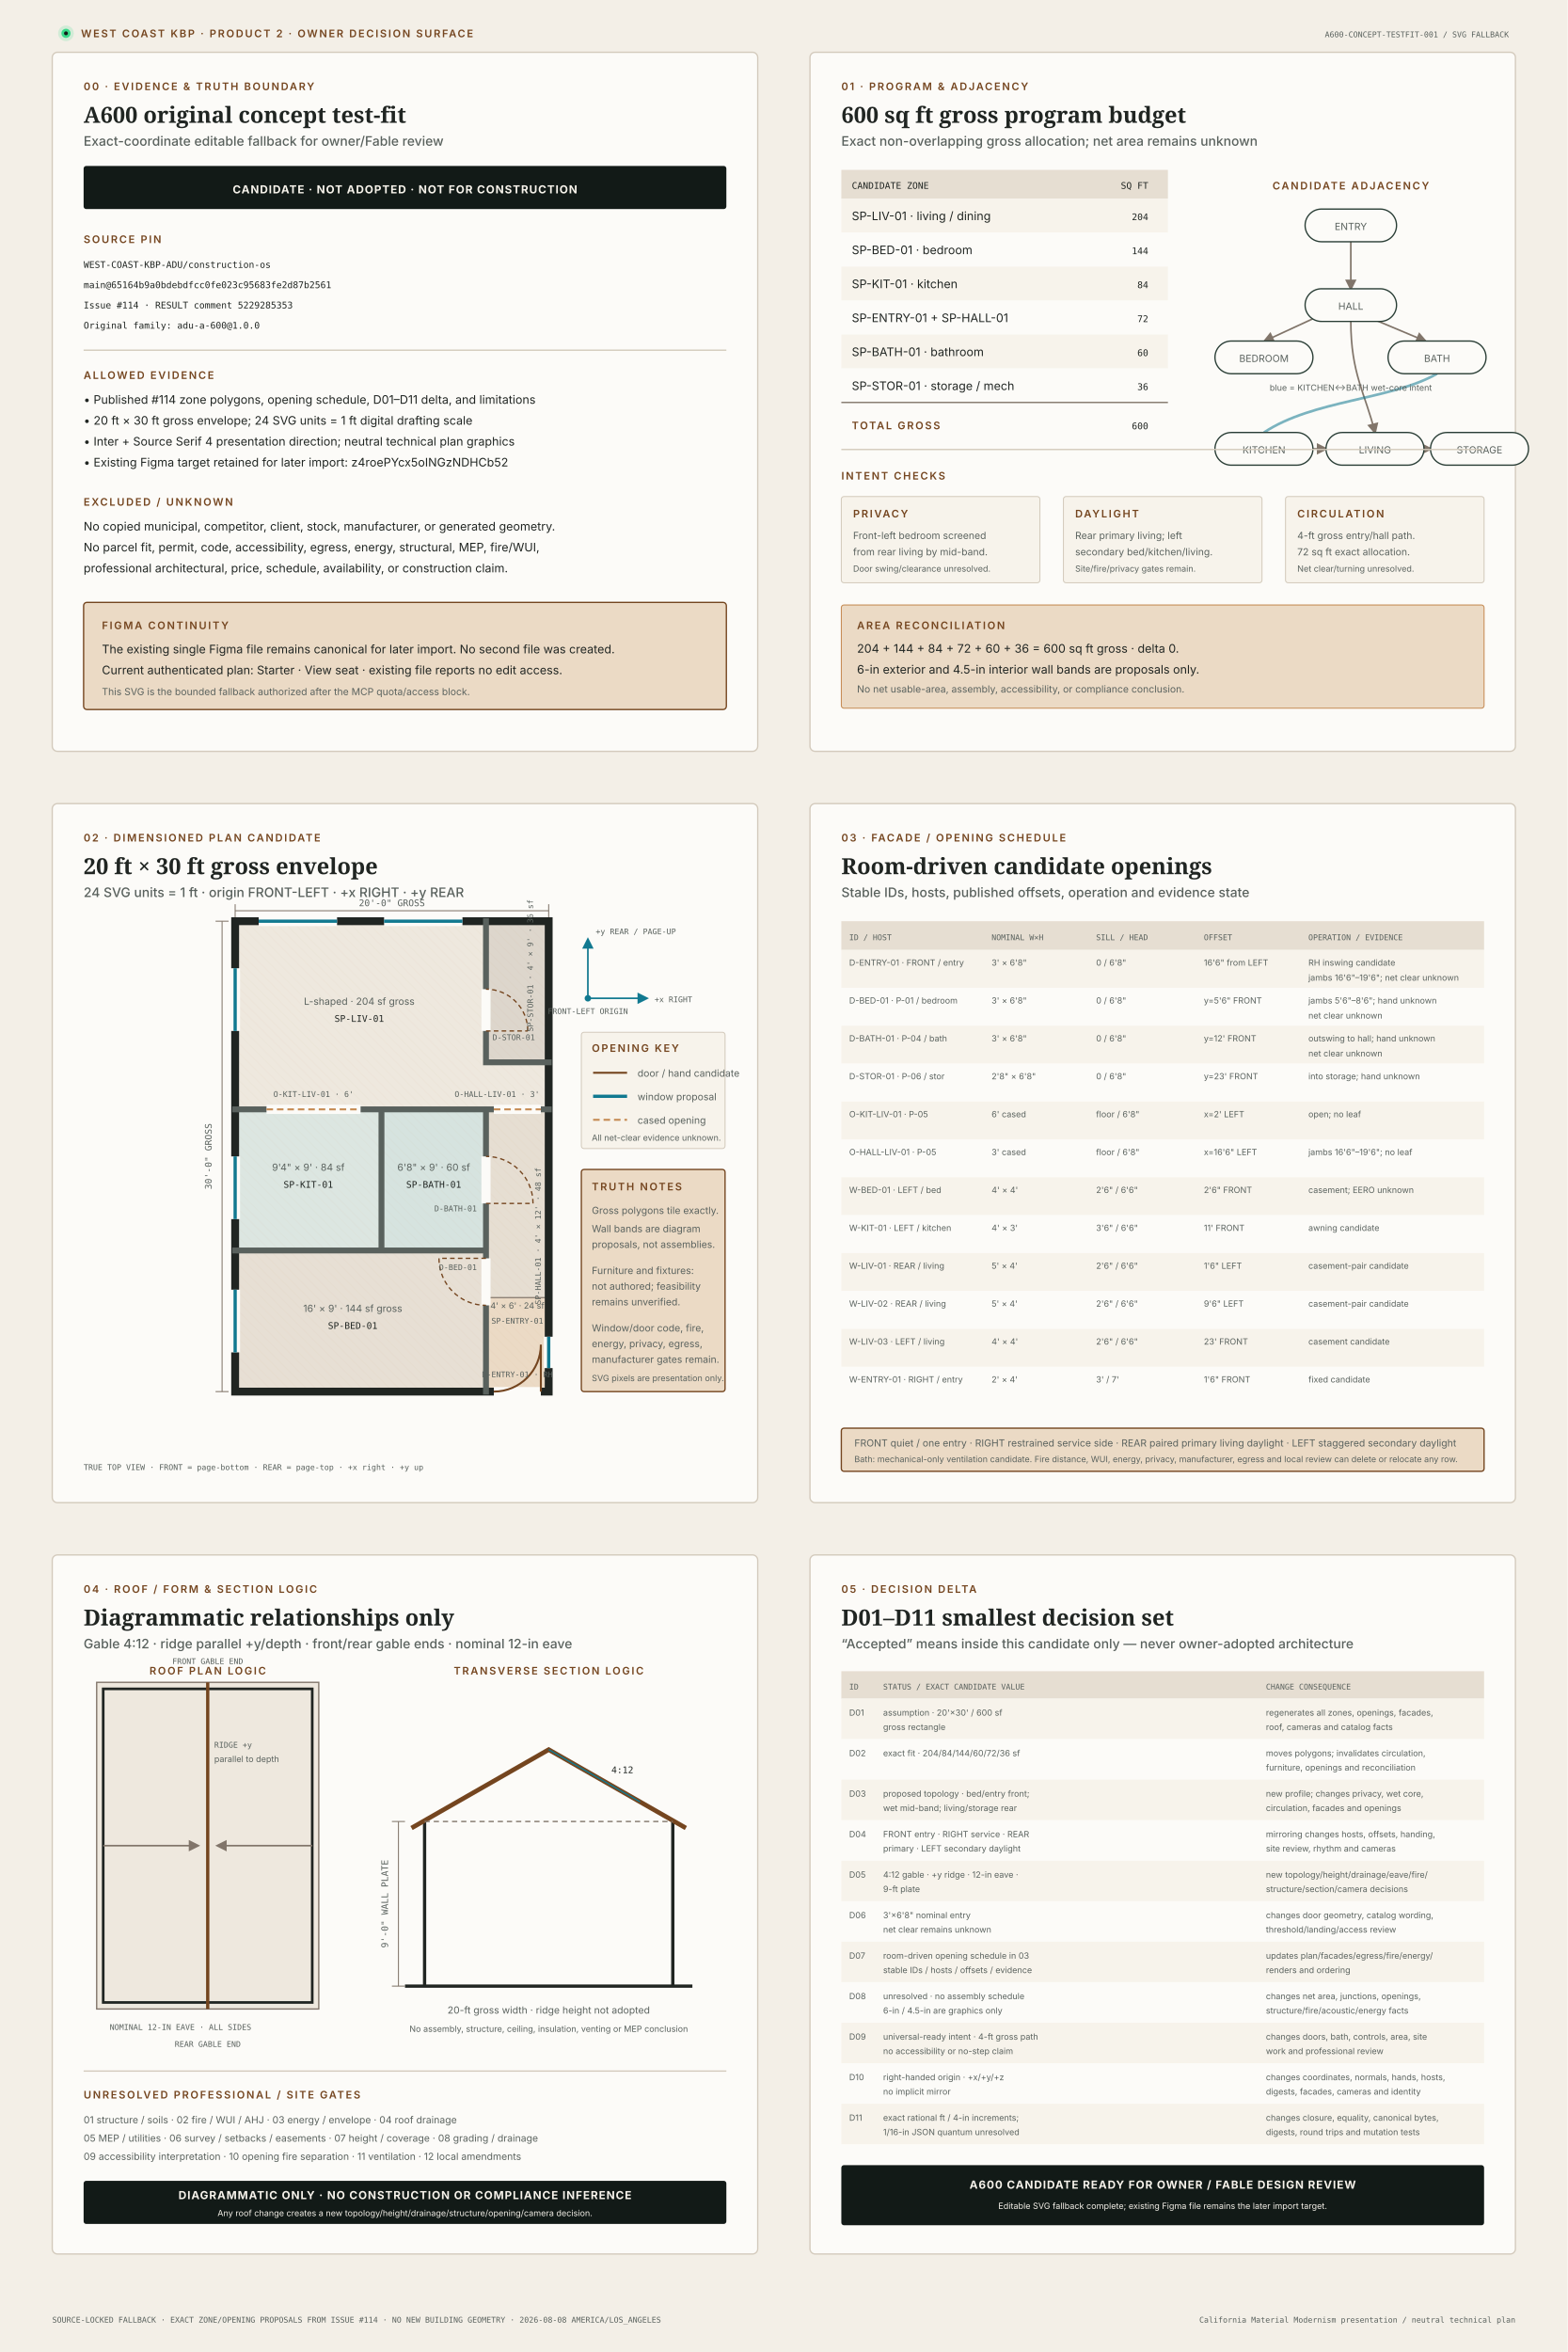
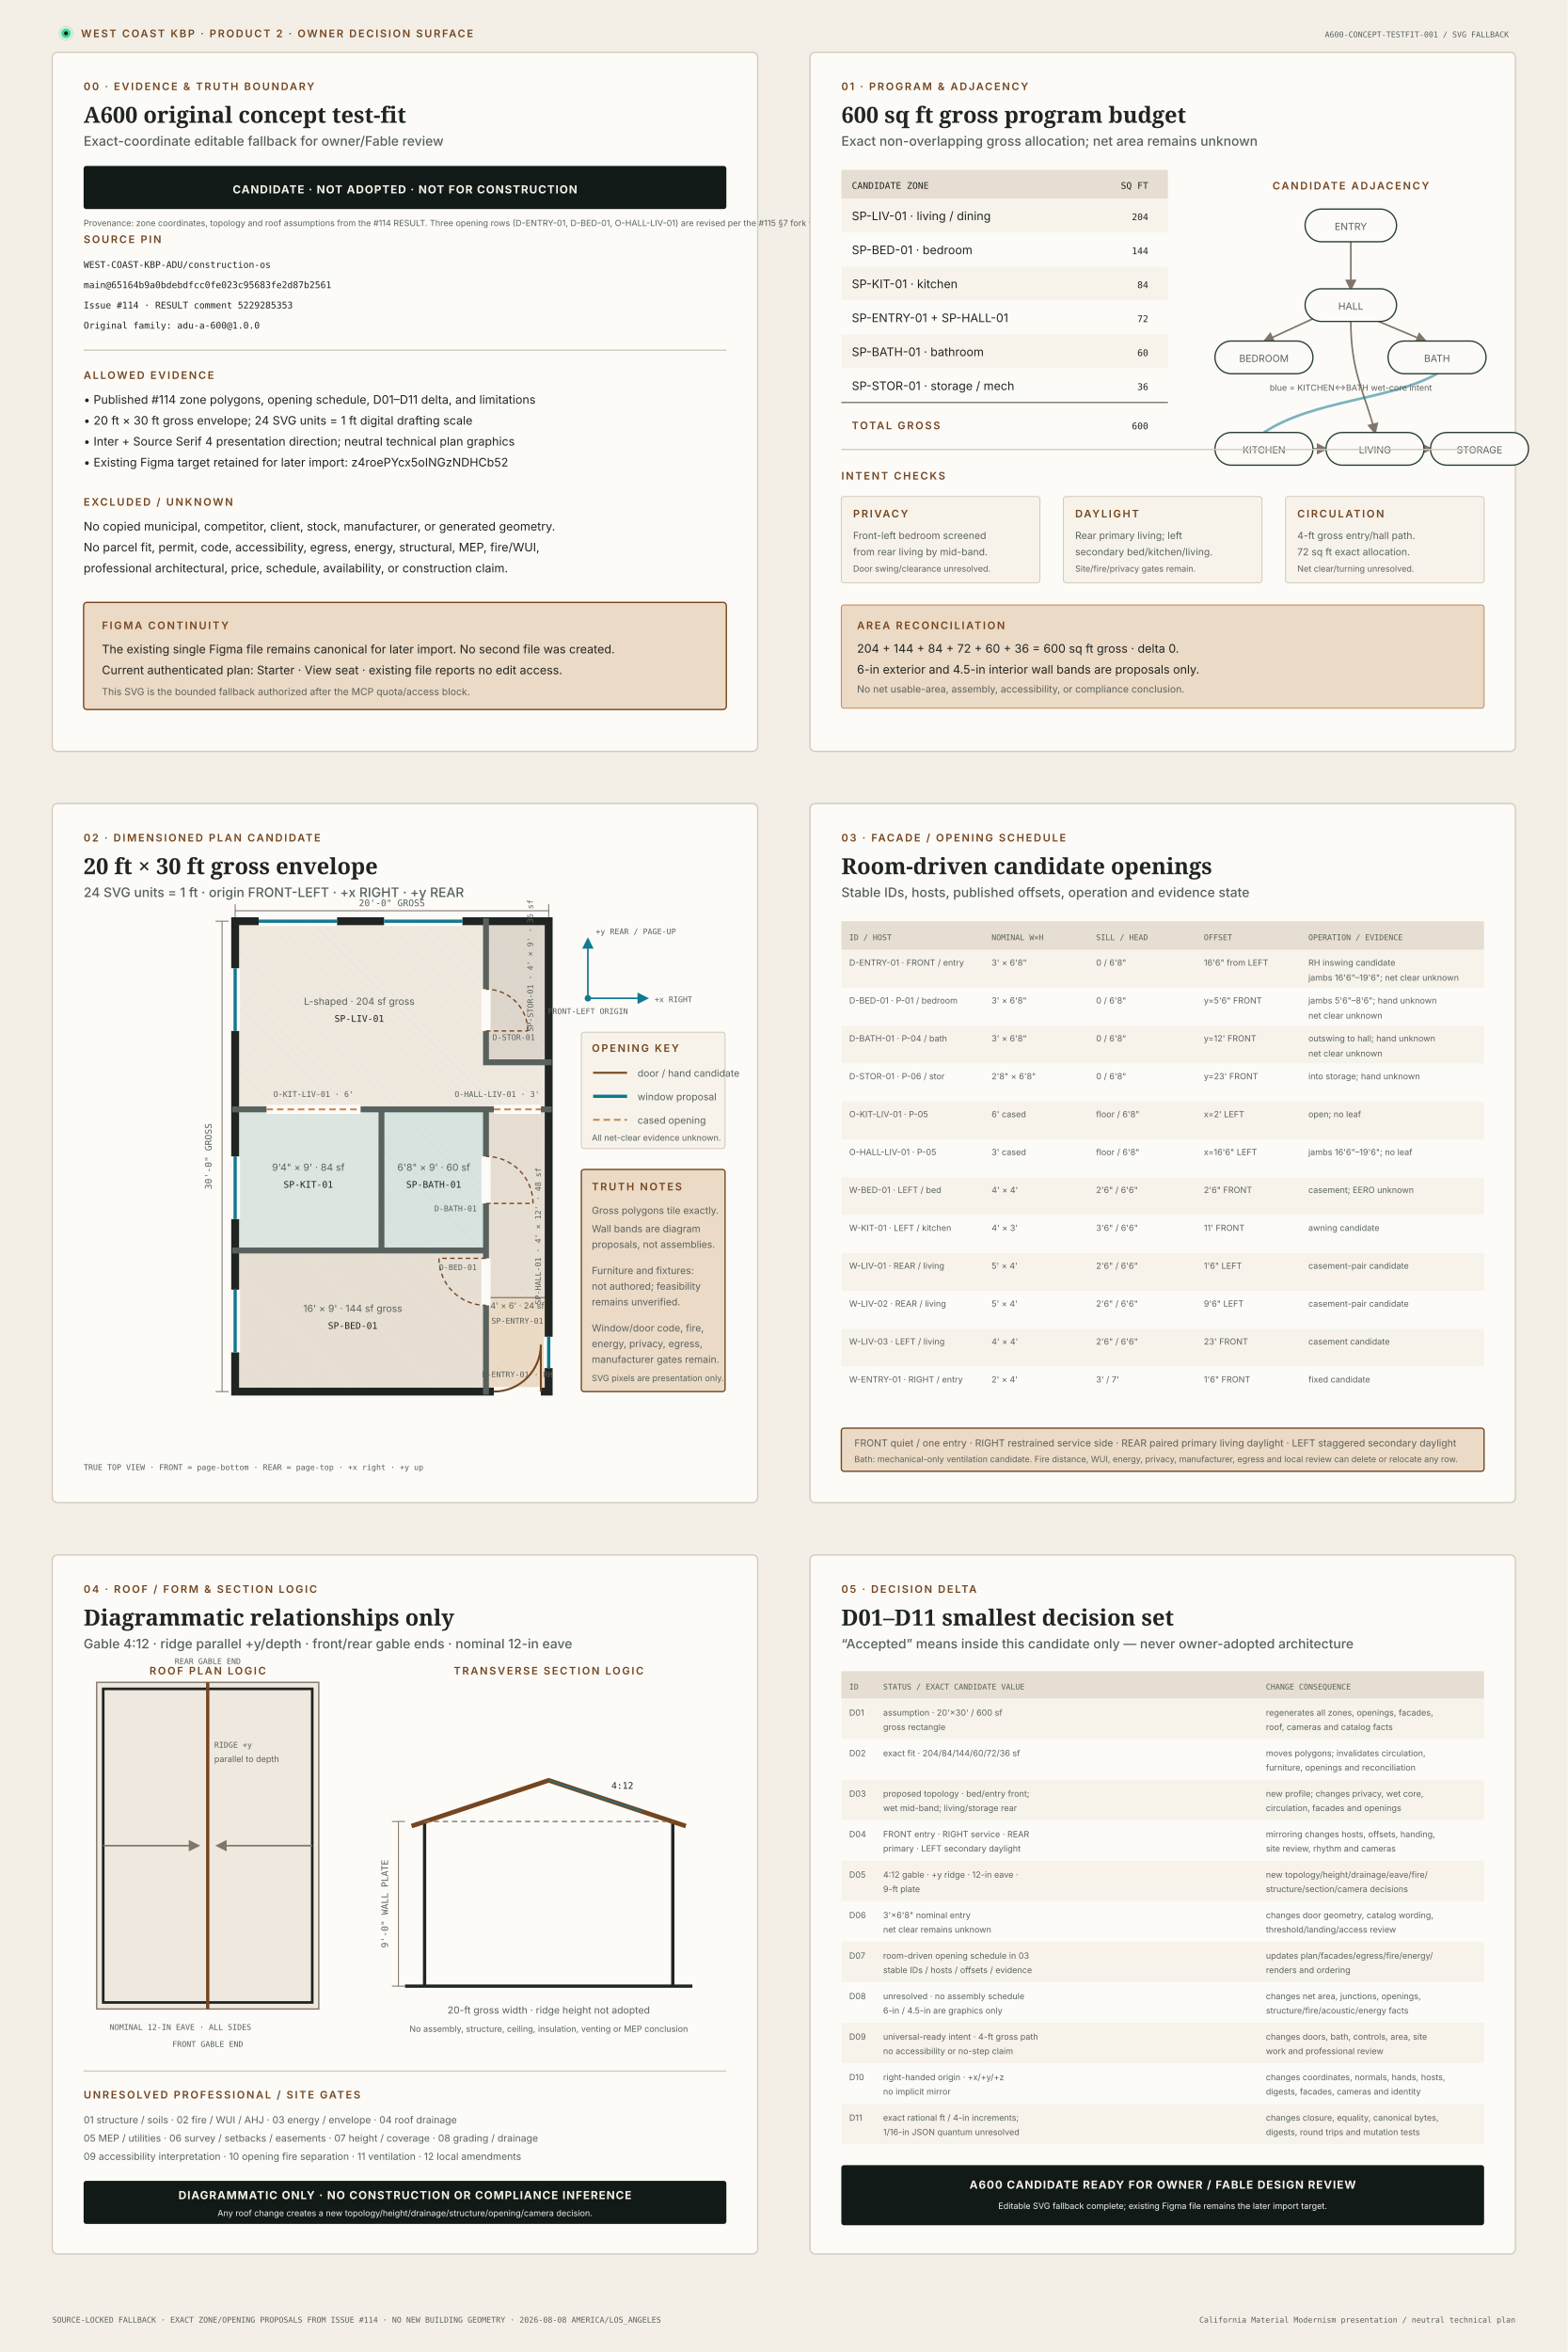
<svg xmlns="http://www.w3.org/2000/svg" width="2400" height="3600" viewBox="0 0 2400 3600" role="img" aria-labelledby="artifact-title artifact-desc">
  <defs>
    <style>
      .canvas { fill:#F3EFE7; }
      .panel { fill:#FCFBF8; stroke:#D3CABC; stroke-width:2; }
      .eyebrow { font:600 16px Inter,Arial,sans-serif; letter-spacing:2.4px; fill:#74451F; }
      .title { font:600 34px "Source Serif 4",Georgia,serif; fill:#202522; }
      .subtitle { font:500 20px Inter,Arial,sans-serif; fill:#59615D; }
      .body { font:400 18px Inter,Arial,sans-serif; fill:#202522; }
      .small { font:400 15px Inter,Arial,sans-serif; fill:#59615D; }
      .tiny { font:400 13px Inter,Arial,sans-serif; fill:#59615D; }
      .mono { font:500 14px "Roboto Mono",ui-monospace,monospace; fill:#202522; }
      .mono-small { font:500 12px "Roboto Mono",ui-monospace,monospace; fill:#59615D; }
      .inverse { fill:#F7F3EB; }
      .rule { stroke:#D3CABC; stroke-width:2; }
      .rule-strong { stroke:#81756A; stroke-width:2; }
      .bronze { fill:#C58A52; }
      .forest { fill:#2A3E36; }
      .forest-deep { fill:#121A17; }
      .signal { fill:#39D98A; }
      .truth { fill:#121A17; }
      .truth-text { font:700 17px Inter,Arial,sans-serif; letter-spacing:1.3px; fill:#F7F3EB; }
      .tag { fill:#EBDAC5; stroke:#C58A52; stroke-width:1.5; }
      .tag-text { font:600 14px Inter,Arial,sans-serif; fill:#74451F; }
      .table-head { fill:#E6DED2; }
      .table-alt { fill:#F7F3EB; }
      .zone-bed { fill:#E7DFD4; }
      .zone-entry { fill:#EBDAC5; }
      .zone-hall { fill:#E6DED2; }
      .zone-kit { fill:#DCE6E1; }
      .zone-bath { fill:#D6E3DF; }
      .zone-liv { fill:#EEE8DE; }
      .zone-stor { fill:#DDD6CC; }
      .zone-line { stroke:#81756A; stroke-width:1.5; }
      .wall-ext { fill:none; stroke:#202522; stroke-width:12; stroke-linejoin:miter; }
      .wall-int { fill:none; stroke:#59615D; stroke-width:9; stroke-linecap:square; }
      .opening-cut { stroke:#FCFBF8; stroke-width:14; }
      .door { stroke:#74451F; stroke-width:3; fill:none; }
      .door-unknown { stroke:#74451F; stroke-width:2; stroke-dasharray:7 5; fill:none; }
      .window-cut { stroke:#FCFBF8; stroke-width:15; }
      .window { stroke:#117990; stroke-width:5; }
      .dim { stroke:#81756A; stroke-width:1.5; fill:none; }
      .dim-text { font:500 14px "Roboto Mono",ui-monospace,monospace; fill:#59615D; }
      .axis { stroke:#117990; stroke-width:2.5; marker-end:url(#arrow-cyan); }
      .graph-node { fill:#FCFBF8; stroke:#2A3E36; stroke-width:2; }
      .graph-edge { stroke:#81756A; stroke-width:2.5; fill:none; marker-end:url(#arrow); }
      .graph-wet { stroke:#117990; stroke-width:4; fill:none; }
      .note-box { fill:#F7F3EB; stroke:#D3CABC; stroke-width:1.5; }
      .warning-box { fill:#EBDAC5; stroke:#74451F; stroke-width:2; }
    </style>
    <marker id="arrow" viewBox="0 0 10 10" refX="8" refY="5" markerWidth="7" markerHeight="7" orient="auto-start-reverse">
      <path d="M 0 0 L 10 5 L 0 10 z" fill="#81756A" />
    </marker>
    <marker id="arrow-cyan" viewBox="0 0 10 10" refX="8" refY="5" markerWidth="7" markerHeight="7" orient="auto-start-reverse">
      <path d="M 0 0 L 10 5 L 0 10 z" fill="#117990" />
    </marker>
    <pattern id="candidate-hatch" width="10" height="10" patternUnits="userSpaceOnUse" patternTransform="rotate(45)">
      <line x1="0" y1="0" x2="0" y2="10" stroke="#C58A52" stroke-width="2" opacity="0.18" />
    </pattern>
  </defs>
  <rect class="canvas" width="2400" height="3600" />
  <g id="brand-signal" transform="translate(88 38)">
    <circle cx="13" cy="13" r="12" fill="#39D98A" opacity="0.18" />
    <circle cx="13" cy="13" r="7" class="signal" />
    <circle cx="13" cy="13" r="3" fill="#121A17" />
  </g>
  <text x="124" y="57" class="eyebrow">WEST COAST KBP · PRODUCT 2 · OWNER DECISION SURFACE</text>
  <text x="2310" y="57" text-anchor="end" class="mono-small">A600-CONCEPT-TESTFIT-001 / SVG FALLBACK</text>
  <g id="frame-00-evidence" transform="translate(80 80)" data-frame="00 — Evidence &amp; truth boundary">
    <rect class="panel" width="1080" height="1070" rx="8" />
    <text x="48" y="58" class="eyebrow">00 · EVIDENCE &amp; TRUTH BOUNDARY</text>
    <text x="48" y="108" class="title">A600 original concept test-fit</text>
    <text x="48" y="143" class="subtitle">Exact-coordinate editable fallback for owner/Fable review</text>
    <rect x="48" y="174" width="984" height="66" rx="4" class="truth" />
    <text x="540" y="216" text-anchor="middle" class="truth-text">CANDIDATE · NOT ADOPTED · NOT FOR CONSTRUCTION</text>
+     <text x="48" y="266" class="tiny">Provenance: zone coordinates, topology and roof assumptions from the #114 RESULT. Three opening rows (D-ENTRY-01, D-BED-01, O-HALL-LIV-01) are revised per the #115 §7 fork verdict and supersede their #114 values.</text>
    <text x="48" y="292" class="eyebrow">SOURCE PIN</text>
    <text x="48" y="330" class="mono">WEST-COAST-KBP-ADU/construction-os</text>
    <text x="48" y="361" class="mono">main@65164b9a0bdebdfcc0fe023c95683fe2d87b2561</text>
    <text x="48" y="392" class="mono">Issue #114 · RESULT comment 5229285353</text>
    <text x="48" y="423" class="mono">Original family: adu-a-600@1.0.0</text>
    <line x1="48" y1="456" x2="1032" y2="456" class="rule" />
    <text x="48" y="500" class="eyebrow">ALLOWED EVIDENCE</text>
    <text x="48" y="538" class="body">• Published #114 zone polygons, opening schedule, D01–D11 delta, and limitations</text>
    <text x="48" y="570" class="body">• 20 ft × 30 ft gross envelope; 24 SVG units = 1 ft digital drafting scale</text>
    <text x="48" y="602" class="body">• Inter + Source Serif 4 presentation direction; neutral technical plan graphics</text>
    <text x="48" y="634" class="body">• Existing Figma target retained for later import: z4roePYcx5oINGzNDHCb52</text>
    <text x="48" y="694" class="eyebrow">EXCLUDED / UNKNOWN</text>
    <text x="48" y="732" class="body">No copied municipal, competitor, client, stock, manufacturer, or generated geometry.</text>
    <text x="48" y="764" class="body">No parcel fit, permit, code, accessibility, egress, energy, structural, MEP, fire/WUI,</text>
    <text x="48" y="796" class="body">professional architectural, price, schedule, availability, or construction claim.</text>
    <rect x="48" y="842" width="984" height="164" rx="5" class="warning-box" />
    <text x="76" y="883" class="eyebrow">FIGMA CONTINUITY</text>
    <text x="76" y="920" class="body">The existing single Figma file remains canonical for later import. No second file was created.</text>
    <text x="76" y="952" class="body">Current authenticated plan: Starter · View seat · existing file reports no edit access.</text>
    <text x="76" y="984" class="small">This SVG is the bounded fallback authorized after the MCP quota/access block.</text>
  </g>
  <g id="frame-01-program" transform="translate(1240 80)" data-frame="01 — Program &amp; adjacency">
    <rect class="panel" width="1080" height="1070" rx="8" />
    <text x="48" y="58" class="eyebrow">01 · PROGRAM &amp; ADJACENCY</text>
    <text x="48" y="108" class="title">600 sq ft gross program budget</text>
    <text x="48" y="143" class="subtitle">Exact non-overlapping gross allocation; net area remains unknown</text>
    <g transform="translate(48 180)">
      <rect width="500" height="44" class="table-head" />
      <text x="16" y="29" class="mono">CANDIDATE ZONE</text>
      <text x="470" y="29" text-anchor="end" class="mono">SQ FT</text>
      <g transform="translate(0 44)">
        <rect width="500" height="52" class="table-alt" />
        <text x="16" y="33" class="body">SP-LIV-01 · living / dining</text>
        <text x="470" y="33" text-anchor="end" class="mono">204</text>
        <rect y="52" width="500" height="52" fill="#FCFBF8" />
        <text x="16" y="85" class="body">SP-BED-01 · bedroom</text>
        <text x="470" y="85" text-anchor="end" class="mono">144</text>
        <rect y="104" width="500" height="52" class="table-alt" />
        <text x="16" y="137" class="body">SP-KIT-01 · kitchen</text>
        <text x="470" y="137" text-anchor="end" class="mono">84</text>
        <rect y="156" width="500" height="52" fill="#FCFBF8" />
        <text x="16" y="189" class="body">SP-ENTRY-01 + SP-HALL-01</text>
        <text x="470" y="189" text-anchor="end" class="mono">72</text>
        <rect y="208" width="500" height="52" class="table-alt" />
        <text x="16" y="241" class="body">SP-BATH-01 · bathroom</text>
        <text x="470" y="241" text-anchor="end" class="mono">60</text>
        <rect y="260" width="500" height="52" fill="#FCFBF8" />
        <text x="16" y="293" class="body">SP-STOR-01 · storage / mech</text>
        <text x="470" y="293" text-anchor="end" class="mono">36</text>
        <line x1="0" y1="312" x2="500" y2="312" class="rule-strong" />
        <text x="16" y="353" class="eyebrow">TOTAL GROSS</text>
        <text x="470" y="353" text-anchor="end" class="mono">600</text>
      </g>
    </g>
-     <g id="adjacency-graph" transform="translate(600 192)" data-evidence="derived only from published candidate openings">
-       <path id="edge-entry-hall" data-opening-derived-edge="ENTRY–HALL" d="M228 98 L228 170" class="graph-edge" />
+     <g id="adjacency-graph" transform="translate(600 192)" data-evidence="edges derived from published candidate openings; ENTRY–HALL is an open zone boundary with no separating wall">
+       <path id="edge-entry-hall" data-open-boundary-edge="ENTRY–HALL" data-evidence-note="no separating wall or opening; SP-ENTRY-01 and SP-HALL-01 share their full x=16–20 ft boundary as open circulation" d="M228 98 L228 170" class="graph-edge" />
      <path id="edge-hall-bedroom" data-opening-derived-edge="HALL–BEDROOM" d="M200 202 L96 250" class="graph-edge" />
      <path id="edge-hall-bath" data-opening-derived-edge="HALL–BATH" d="M242 208 L342 250" class="graph-edge" />
      <path id="edge-hall-living" data-opening-derived-edge="HALL–LIVING" d="M228 220 C228 300 250 330 265 390" class="graph-edge" />
      <path id="edge-kitchen-living" data-opening-derived-edge="KITCHEN–LIVING" d="M170 415 L190 415" class="graph-edge" />
      <path id="edge-living-storage" data-opening-derived-edge="LIVING–STORAGE" d="M340 415 L350 415" class="graph-edge" />
      <path data-intent-edge="KITCHEN↔BATH" d="M95 390 C170 340 290 340 360 300" class="graph-wet" opacity="0.55" />
      <rect x="158" y="48" width="140" height="50" rx="25" class="graph-node" />
      <text x="228" y="80" text-anchor="middle" class="small">ENTRY</text>
      <rect x="158" y="170" width="140" height="50" rx="25" class="graph-node" />
      <text x="228" y="202" text-anchor="middle" class="small">HALL</text>
      <rect x="20" y="250" width="150" height="50" rx="25" class="graph-node" />
      <text x="95" y="282" text-anchor="middle" class="small">BEDROOM</text>
      <rect x="285" y="250" width="150" height="50" rx="25" class="graph-node" />
      <text x="360" y="282" text-anchor="middle" class="small">BATH</text>
      <rect x="20" y="390" width="150" height="50" rx="25" class="graph-node" />
      <text x="95" y="422" text-anchor="middle" class="small">KITCHEN</text>
      <rect x="190" y="390" width="150" height="50" rx="25" class="graph-node" />
      <text x="265" y="422" text-anchor="middle" class="small">LIVING</text>
      <rect x="350" y="390" width="150" height="50" rx="25" class="graph-node" />
      <text x="425" y="422" text-anchor="middle" class="small">STORAGE</text>
      <text x="228" y="18" text-anchor="middle" class="eyebrow">CANDIDATE ADJACENCY</text>
      <text x="228" y="326" text-anchor="middle" class="tiny">blue = KITCHEN↔BATH wet-core intent</text>
    </g>
    <line x1="48" y1="608" x2="1032" y2="608" class="rule" />
    <text x="48" y="654" class="eyebrow">INTENT CHECKS</text>
    <g transform="translate(48 680)">
      <rect width="304" height="132" rx="4" class="note-box" />
      <text x="18" y="32" class="eyebrow">PRIVACY</text>
      <text x="18" y="65" class="small">Front-left bedroom screened</text>
      <text x="18" y="90" class="small">from rear living by mid-band.</text>
      <text x="18" y="115" class="tiny">Door swing/clearance unresolved.</text>
      <rect x="340" width="304" height="132" rx="4" class="note-box" />
      <text x="358" y="32" class="eyebrow">DAYLIGHT</text>
      <text x="358" y="65" class="small">Rear primary living; left</text>
      <text x="358" y="90" class="small">secondary bed/kitchen/living.</text>
      <text x="358" y="115" class="tiny">Site/fire/privacy gates remain.</text>
      <rect x="680" width="304" height="132" rx="4" class="note-box" />
      <text x="698" y="32" class="eyebrow">CIRCULATION</text>
      <text x="698" y="65" class="small">4-ft gross entry/hall path.</text>
      <text x="698" y="90" class="small">72 sq ft exact allocation.</text>
      <text x="698" y="115" class="tiny">Net clear/turning unresolved.</text>
    </g>
    <rect x="48" y="846" width="984" height="158" rx="4" class="tag" />
    <text x="72" y="883" class="eyebrow">AREA RECONCILIATION</text>
    <text x="72" y="919" class="body">204 + 144 + 84 + 72 + 60 + 36 = 600 sq ft gross · delta 0.</text>
    <text x="72" y="951" class="body">6-in exterior and 4.5-in interior wall bands are proposals only.</text>
    <text x="72" y="980" class="small">No net usable-area, assembly, accessibility, or compliance conclusion.</text>
  </g>
  <g id="frame-02-plan" transform="translate(80 1230)" data-frame="02 — Dimensioned plan candidate">
    <rect class="panel" width="1080" height="1070" rx="8" />
    <text x="48" y="58" class="eyebrow">02 · DIMENSIONED PLAN CANDIDATE</text>
    <text x="48" y="108" class="title">20 ft × 30 ft gross envelope</text>
    <text x="48" y="143" class="subtitle">24 SVG units = 1 ft · origin FRONT-LEFT · +x RIGHT · +y REAR</text>
    <g id="plan-scale-24" transform="translate(280 180)" data-svg-units-per-inch="2" data-q16-per-inch="16">
      <g id="model-geometry" transform="translate(0 720) scale(1 -1)" data-projection="true-top-view">
        <polygon id="SP-BED-01" data-candidate-id="SP-BED-01" data-points-q16="0,0 3072,0 3072,1728 0,1728" data-area-sqft="144" points="0,0 384,0 384,216 0,216" class="zone-bed zone-line" />
        <polygon id="SP-ENTRY-01" data-candidate-id="SP-ENTRY-01" data-points-q16="3072,0 3840,0 3840,1152 3072,1152" data-area-sqft="24" points="384,0 480,0 480,144 384,144" class="zone-entry zone-line" />
        <polygon id="SP-HALL-01" data-candidate-id="SP-HALL-01" data-points-q16="3072,1152 3840,1152 3840,3456 3072,3456" data-area-sqft="48" points="384,144 480,144 480,432 384,432" class="zone-hall zone-line" />
        <polygon id="SP-KIT-01" data-candidate-id="SP-KIT-01" data-points-q16="0,1728 1792,1728 1792,3456 0,3456" data-area-sqft="84" points="0,216 224,216 224,432 0,432" class="zone-kit zone-line" />
        <polygon id="SP-BATH-01" data-candidate-id="SP-BATH-01" data-points-q16="1792,1728 3072,1728 3072,3456 1792,3456" data-area-sqft="60" points="224,216 384,216 384,432 224,432" class="zone-bath zone-line" />
        <polygon id="SP-LIV-01" data-candidate-id="SP-LIV-01" data-points-q16="0,3456 3840,3456 3840,4032 3072,4032 3072,5760 0,5760" data-area-sqft="204" points="0,432 480,432 480,504 384,504 384,720 0,720" class="zone-liv zone-line" />
        <polygon id="SP-STOR-01" data-candidate-id="SP-STOR-01" data-points-q16="3072,4032 3840,4032 3840,5760 3072,5760" data-area-sqft="36" points="384,504 480,504 480,720 384,720" class="zone-stor zone-line" />
        <rect width="480" height="720" fill="url(#candidate-hatch)" opacity="0.28" />
        <rect width="480" height="720" class="wall-ext" />
        <path d="M384 0 V432 M0 216 H384 M224 216 V432 M0 432 H480 M384 504 H480 M384 504 V720" class="wall-int" />
-         <line id="D-ENTRY-01" data-opening-id="D-ENTRY-01" data-host="FRONT" data-offset-in="198" data-width-in="36" data-hand="RH" data-operation="inswing" x1="396" y1="0" x2="468" y2="0" class="opening-cut" />
+         <line id="D-ENTRY-01" data-opening-id="D-ENTRY-01" data-provenance="revised per #115 §7 fork verdict; superseded value: offset 17 ft 0 in, #114 RESULT" data-host="FRONT" data-offset-in="198" data-width-in="36" data-hand="RH" data-operation="inswing" x1="396" y1="0" x2="468" y2="0" class="opening-cut" />
        <path d="M468 0 V72 M468 72 A72 72 0 0 0 396 0" class="door" />
-         <line id="D-BED-01" data-opening-id="D-BED-01" data-host="P-01" data-offset-in="66" data-width-in="36" x1="384" y1="132" x2="384" y2="204" class="opening-cut" />
+         <line id="D-BED-01" data-opening-id="D-BED-01" data-provenance="revised per #115 §7 fork verdict; superseded value: offset y=6 ft 0 in, #114 RESULT" data-host="P-01" data-offset-in="66" data-width-in="36" x1="384" y1="132" x2="384" y2="204" class="opening-cut" />
        <path d="M384 204 H312 M312 204 A72 72 0 0 1 384 132" class="door-unknown" />
        <line id="D-BATH-01" data-opening-id="D-BATH-01" data-host="P-04" data-offset-in="144" data-width-in="36" x1="384" y1="288" x2="384" y2="360" class="opening-cut" />
        <path d="M384 288 H456 M456 288 A72 72 0 0 1 384 360" class="door-unknown" />
        <line id="D-STOR-01" data-opening-id="D-STOR-01" data-host="P-06" data-offset-in="276" data-width-in="32" x1="384" y1="552" x2="384" y2="616" class="opening-cut" />
        <path d="M384 552 H448 M448 552 A64 64 0 0 1 384 616" class="door-unknown" />
        <line id="O-KIT-LIV-01" data-opening-id="O-KIT-LIV-01" data-host="P-05" data-offset-in="24" data-width-in="72" x1="48" y1="432" x2="192" y2="432" class="opening-cut" />
        <line x1="48" y1="432" x2="192" y2="432" stroke="#C58A52" stroke-width="3" stroke-dasharray="10 6" />
-         <line id="O-HALL-LIV-01" data-opening-id="O-HALL-LIV-01" data-host="P-05" data-offset-in="198" data-width-in="36" x1="396" y1="432" x2="468" y2="432" class="opening-cut" />
+         <line id="O-HALL-LIV-01" data-opening-id="O-HALL-LIV-01" data-provenance="revised per #115 §7 fork verdict; superseded value: width 4 ft 0 in at offset 16 ft 0 in, #114 RESULT" data-host="P-05" data-offset-in="198" data-width-in="36" x1="396" y1="432" x2="468" y2="432" class="opening-cut" />
        <line x1="396" y1="432" x2="468" y2="432" stroke="#C58A52" stroke-width="3" stroke-dasharray="10 6" />
        <line id="W-BED-01" data-opening-id="W-BED-01" data-host="LEFT" data-offset-in="30" data-width-in="48" x1="0" y1="60" x2="0" y2="156" class="window-cut" />
        <line x1="0" y1="60" x2="0" y2="156" class="window" />
        <line id="W-KIT-01" data-opening-id="W-KIT-01" data-host="LEFT" data-offset-in="132" data-width-in="48" x1="0" y1="264" x2="0" y2="360" class="window-cut" />
        <line x1="0" y1="264" x2="0" y2="360" class="window" />
        <line id="W-LIV-03" data-opening-id="W-LIV-03" data-host="LEFT" data-offset-in="276" data-width-in="48" x1="0" y1="552" x2="0" y2="648" class="window-cut" />
        <line x1="0" y1="552" x2="0" y2="648" class="window" />
        <line id="W-LIV-01" data-opening-id="W-LIV-01" data-host="REAR" data-offset-in="18" data-width-in="60" x1="36" y1="720" x2="156" y2="720" class="window-cut" />
        <line x1="36" y1="720" x2="156" y2="720" class="window" />
        <line id="W-LIV-02" data-opening-id="W-LIV-02" data-host="REAR" data-offset-in="114" data-width-in="60" x1="228" y1="720" x2="348" y2="720" class="window-cut" />
        <line x1="228" y1="720" x2="348" y2="720" class="window" />
        <line id="W-ENTRY-01" data-opening-id="W-ENTRY-01" data-host="RIGHT" data-offset-in="18" data-width-in="24" x1="480" y1="36" x2="480" y2="84" class="window-cut" />
        <line x1="480" y1="36" x2="480" y2="84" class="window" />
      </g>
      <text x="180" y="624" text-anchor="middle" class="mono">SP-BED-01</text>
      <text x="180" y="598" text-anchor="middle" class="small">16' × 9' · 144 sf gross</text>
      <text x="432" y="616" text-anchor="middle" class="mono-small">SP-ENTRY-01</text>
      <text x="432" y="593" text-anchor="middle" class="tiny">4' × 6' · 24 sf</text>
      <text x="468" y="482" text-anchor="middle" class="mono-small" transform="rotate(-90 468 482)">SP-HALL-01 · 4' × 12' · 48 sf</text>
      <text x="112" y="408" text-anchor="middle" class="mono">SP-KIT-01</text>
      <text x="112" y="382" text-anchor="middle" class="small">9'4" × 9' · 84 sf</text>
      <text x="304" y="408" text-anchor="middle" class="mono">SP-BATH-01</text>
      <text x="304" y="382" text-anchor="middle" class="small">6'8" × 9' · 60 sf</text>
      <text x="190" y="154" text-anchor="middle" class="mono">SP-LIV-01</text>
      <text x="190" y="128" text-anchor="middle" class="small">L-shaped · 204 sf gross</text>
      <text x="456" y="68" text-anchor="middle" class="mono-small" transform="rotate(-90 456 68)">SP-STOR-01 · 4' × 9' · 36 sf</text>
      <text x="432" y="698" text-anchor="middle" class="mono-small">D-ENTRY-01 · RH</text>
      <text x="370" y="534" text-anchor="end" class="mono-small">D-BED-01</text>
      <text x="370" y="444" text-anchor="end" class="mono-small">D-BATH-01</text>
      <text x="394" y="182" text-anchor="start" class="mono-small">D-STOR-01</text>
      <text x="120" y="269" text-anchor="middle" class="mono-small">O-KIT-LIV-01 · 6'</text>
      <text x="466" y="269" text-anchor="end" class="mono-small">O-HALL-LIV-01 · 3'</text>
    </g>
    <g>
      <line x1="280" y1="164" x2="760" y2="164" class="dim" />
      <line x1="280" y1="154" x2="280" y2="174" class="dim" />
      <line x1="760" y1="154" x2="760" y2="174" class="dim" />
      <text x="520" y="157" text-anchor="middle" class="dim-text">20'-0" GROSS</text>
      <line x1="260" y1="180" x2="260" y2="900" class="dim" />
      <line x1="250" y1="180" x2="270" y2="180" class="dim" />
      <line x1="250" y1="900" x2="270" y2="900" class="dim" />
      <text x="244" y="540" text-anchor="middle" class="dim-text" transform="rotate(-90 244 540)">30'-0" GROSS</text>
    </g>
    <g transform="translate(820 298)">
      <circle cx="0" cy="0" r="5" fill="#117990" />
      <line x1="0" y1="0" x2="90" y2="0" class="axis" />
      <line x1="0" y1="0" x2="0" y2="-90" class="axis" />
      <text x="102" y="6" class="mono-small">+x RIGHT</text>
      <text x="12" y="-98" class="mono-small">+y REAR / PAGE-UP</text>
      <text x="0" y="24" text-anchor="middle" class="mono-small">FRONT-LEFT ORIGIN</text>
    </g>
    <g transform="translate(810 350)">
      <rect width="220" height="178" rx="4" class="note-box" />
      <text x="16" y="30" class="eyebrow">OPENING KEY</text>
      <line x1="18" y1="62" x2="70" y2="62" class="door" />
      <text x="86" y="68" class="small">door / hand candidate</text>
      <line x1="18" y1="98" x2="70" y2="98" class="window" />
      <text x="86" y="104" class="small">window proposal</text>
      <line x1="18" y1="134" x2="70" y2="134" stroke="#C58A52" stroke-width="3" stroke-dasharray="10 6" />
      <text x="86" y="140" class="small">cased opening</text>
      <text x="16" y="166" class="tiny">All net-clear evidence unknown.</text>
    </g>
    <rect x="810" y="560" width="220" height="340" rx="4" class="warning-box" />
    <text x="826" y="592" class="eyebrow">TRUTH NOTES</text>
    <text x="826" y="628" class="small">Gross polygons tile exactly.</text>
    <text x="826" y="656" class="small">Wall bands are diagram</text>
    <text x="826" y="680" class="small">proposals, not assemblies.</text>
    <text x="826" y="720" class="small">Furniture and fixtures:</text>
    <text x="826" y="744" class="small">not authored; feasibility</text>
    <text x="826" y="768" class="small">remains unverified.</text>
    <text x="826" y="808" class="small">Window/door code, fire,</text>
    <text x="826" y="832" class="small">energy, privacy, egress,</text>
    <text x="826" y="856" class="small">manufacturer gates remain.</text>
    <text x="826" y="884" class="tiny">SVG pixels are presentation only.</text>
    <text x="48" y="1020" class="mono-small">TRUE TOP VIEW · FRONT = page-bottom · REAR = page-top · +x right · +y up</text>
  </g>
  <g id="frame-03-openings" transform="translate(1240 1230)" data-frame="03 — Facade/opening schedule">
    <rect class="panel" width="1080" height="1070" rx="8" />
    <text x="48" y="58" class="eyebrow">03 · FACADE / OPENING SCHEDULE</text>
    <text x="48" y="108" class="title">Room-driven candidate openings</text>
    <text x="48" y="143" class="subtitle">Stable IDs, hosts, published offsets, operation and evidence state</text>
    <g transform="translate(48 180)">
      <rect width="984" height="44" class="table-head" />
      <text x="12" y="29" class="mono-small">ID / HOST</text>
      <text x="230" y="29" class="mono-small">NOMINAL W×H</text>
      <text x="390" y="29" class="mono-small">SILL / HEAD</text>
      <text x="555" y="29" class="mono-small">OFFSET</text>
      <text x="715" y="29" class="mono-small">OPERATION / EVIDENCE</text>
      <g class="tiny">
        <rect y="44" width="984" height="58" class="table-alt" />
        <text x="12" y="68">D-ENTRY-01 · FRONT / entry</text>
        <text x="230" y="68">3' × 6'8"</text>
        <text x="390" y="68">0 / 6'8"</text>
        <text x="555" y="68">16'6" from LEFT</text>
        <text x="715" y="68">RH inswing candidate</text>
        <text x="715" y="91">jambs 16'6"–19'6"; net clear unknown</text>
        <rect y="102" width="984" height="58" fill="#FCFBF8" />
        <text x="12" y="126">D-BED-01 · P-01 / bedroom</text>
        <text x="230" y="126">3' × 6'8"</text>
        <text x="390" y="126">0 / 6'8"</text>
        <text x="555" y="126">y=5'6" FRONT</text>
        <text x="715" y="126">jambs 5'6"–8'6"; hand unknown</text>
        <text x="715" y="149">net clear unknown</text>
        <rect y="160" width="984" height="58" class="table-alt" />
        <text x="12" y="184">D-BATH-01 · P-04 / bath</text>
        <text x="230" y="184">3' × 6'8"</text>
        <text x="390" y="184">0 / 6'8"</text>
        <text x="555" y="184">y=12' FRONT</text>
        <text x="715" y="184">outswing to hall; hand unknown</text>
        <text x="715" y="207">net clear unknown</text>
        <rect y="218" width="984" height="58" fill="#FCFBF8" />
        <text x="12" y="242">D-STOR-01 · P-06 / stor</text>
        <text x="230" y="242">2'8" × 6'8"</text>
        <text x="390" y="242">0 / 6'8"</text>
        <text x="555" y="242">y=23' FRONT</text>
        <text x="715" y="242">into storage; hand unknown</text>
        <rect y="276" width="984" height="58" class="table-alt" />
        <text x="12" y="300">O-KIT-LIV-01 · P-05</text>
        <text x="230" y="300">6' cased</text>
        <text x="390" y="300">floor / 6'8"</text>
        <text x="555" y="300">x=2' LEFT</text>
        <text x="715" y="300">open; no leaf</text>
        <rect y="334" width="984" height="58" fill="#FCFBF8" />
        <text x="12" y="358">O-HALL-LIV-01 · P-05</text>
        <text x="230" y="358">3' cased</text>
        <text x="390" y="358">floor / 6'8"</text>
        <text x="555" y="358">x=16'6" LEFT</text>
        <text x="715" y="358">jambs 16'6"–19'6"; no leaf</text>
        <rect y="392" width="984" height="58" class="table-alt" />
        <text x="12" y="416">W-BED-01 · LEFT / bed</text>
        <text x="230" y="416">4' × 4'</text>
        <text x="390" y="416">2'6" / 6'6"</text>
        <text x="555" y="416">2'6" FRONT</text>
        <text x="715" y="416">casement; EERO unknown</text>
        <rect y="450" width="984" height="58" fill="#FCFBF8" />
        <text x="12" y="474">W-KIT-01 · LEFT / kitchen</text>
        <text x="230" y="474">4' × 3'</text>
        <text x="390" y="474">3'6" / 6'6"</text>
        <text x="555" y="474">11' FRONT</text>
        <text x="715" y="474">awning candidate</text>
        <rect y="508" width="984" height="58" class="table-alt" />
        <text x="12" y="532">W-LIV-01 · REAR / living</text>
        <text x="230" y="532">5' × 4'</text>
        <text x="390" y="532">2'6" / 6'6"</text>
        <text x="555" y="532">1'6" LEFT</text>
        <text x="715" y="532">casement-pair candidate</text>
        <rect y="566" width="984" height="58" fill="#FCFBF8" />
        <text x="12" y="590">W-LIV-02 · REAR / living</text>
        <text x="230" y="590">5' × 4'</text>
        <text x="390" y="590">2'6" / 6'6"</text>
        <text x="555" y="590">9'6" LEFT</text>
        <text x="715" y="590">casement-pair candidate</text>
        <rect y="624" width="984" height="58" class="table-alt" />
        <text x="12" y="648">W-LIV-03 · LEFT / living</text>
        <text x="230" y="648">4' × 4'</text>
        <text x="390" y="648">2'6" / 6'6"</text>
        <text x="555" y="648">23' FRONT</text>
        <text x="715" y="648">casement candidate</text>
        <rect y="682" width="984" height="58" fill="#FCFBF8" />
        <text x="12" y="706">W-ENTRY-01 · RIGHT / entry</text>
        <text x="230" y="706">2' × 4'</text>
        <text x="390" y="706">3' / 7'</text>
        <text x="555" y="706">1'6" FRONT</text>
        <text x="715" y="706">fixed candidate</text>
      </g>
    </g>
    <g transform="translate(48 956)">
      <rect width="984" height="66" rx="4" class="warning-box" />
      <text x="20" y="28" class="small">FRONT quiet / one entry · RIGHT restrained service side · REAR paired primary living daylight · LEFT staggered secondary daylight</text>
      <text x="20" y="52" class="tiny">Bath: mechanical-only ventilation candidate. Fire distance, WUI, energy, privacy, manufacturer, egress and local review can delete or relocate any row.</text>
    </g>
  </g>
  <g id="frame-04-roof" transform="translate(80 2380)" data-frame="04 — Roof/form &amp; section logic">
    <rect class="panel" width="1080" height="1070" rx="8" />
    <text x="48" y="58" class="eyebrow">04 · ROOF / FORM &amp; SECTION LOGIC</text>
    <text x="48" y="108" class="title">Diagrammatic relationships only</text>
    <text x="48" y="143" class="subtitle">Gable 4:12 · ridge parallel +y/depth · front/rear gable ends · nominal 12-in eave</text>
-     <g id="roof-plan" transform="translate(78 205)" data-roof="published-candidate-assumptions-only">
+     <g id="roof-plan" transform="translate(78 205)" data-roof="published-candidate-assumptions-only" data-projection="true top view: FRONT page-bottom, +x page-right, +y page-up; plan geometry is symmetric under this re-projection, gable-end labels re-placed accordingly">
      <text x="160" y="-22" text-anchor="middle" class="eyebrow">ROOF PLAN LOGIC</text>
      <rect x="-10" y="-10" width="340" height="500" fill="#EEE8DE" stroke="#81756A" stroke-width="2" />
      <rect x="0" y="0" width="320" height="480" fill="none" stroke="#202522" stroke-width="4" />
      <line x1="160" y1="-10" x2="160" y2="490" stroke="#74451F" stroke-width="5" />
      <line x1="0" y1="240" x2="145" y2="240" class="graph-edge" />
      <line x1="320" y1="240" x2="175" y2="240" class="graph-edge" />
      <text x="170" y="90" class="mono-small">RIDGE +y</text>
      <text x="170" y="112" class="tiny">parallel to depth</text>
      <text x="10" y="522" class="mono-small">NOMINAL 12-IN EAVE · ALL SIDES</text>
-       <text x="160" y="-38" text-anchor="middle" class="mono-small">FRONT GABLE END</text>
-       <text x="160" y="548" text-anchor="middle" class="mono-small">REAR GABLE END</text>
+       <text x="160" y="-38" text-anchor="middle" class="mono-small">REAR GABLE END</text>
+       <text x="160" y="548" text-anchor="middle" class="mono-small">FRONT GABLE END</text>
    </g>
    <g id="section-diagram" transform="translate(510 230)">
      <text x="250" y="-47" text-anchor="middle" class="eyebrow">TRANSVERSE SECTION LOGIC</text>
      <line x1="30" y1="430" x2="470" y2="430" stroke="#202522" stroke-width="5" />
      <line x1="60" y1="430" x2="60" y2="178" stroke="#202522" stroke-width="5" />
      <line x1="440" y1="430" x2="440" y2="178" stroke="#202522" stroke-width="5" />
-       <path d="M40 188 L250 68 L460 188" fill="none" stroke="#74451F" stroke-width="7" />
+       <path d="M40 185 L250 115 L460 185" fill="none" stroke="#74451F" stroke-width="7" data-slope="rise 70 / run 210 = exactly 4:12 each side; eave points at 1-ft overhang" />
      <line x1="60" y1="178" x2="440" y2="178" stroke="#81756A" stroke-width="2" stroke-dasharray="8 6" />
      <line x1="20" y1="430" x2="20" y2="178" class="dim" />
      <line x1="10" y1="430" x2="30" y2="430" class="dim" />
      <line x1="10" y1="178" x2="30" y2="178" class="dim" />
      <text x="4" y="304" text-anchor="middle" class="dim-text" transform="rotate(-90 4 304)">9'-0" WALL PLATE</text>
-       <path d="M250 68 L390 148" stroke="#117990" stroke-width="2" />
-       <text x="346" y="104" class="mono">4:12</text>
+       <path d="M250 115 L394 163" stroke="#117990" stroke-width="2" data-slope="rise 48 / run 144 = exactly 4:12" />
+       <text x="346" y="128" class="mono">4:12</text>
      <text x="250" y="472" text-anchor="middle" class="small">20-ft gross width · ridge height not adopted</text>
      <text x="250" y="500" text-anchor="middle" class="tiny">No assembly, structure, ceiling, insulation, venting or MEP conclusion</text>
    </g>
    <line x1="48" y1="790" x2="1032" y2="790" class="rule" />
    <text x="48" y="832" class="eyebrow">UNRESOLVED PROFESSIONAL / SITE GATES</text>
    <text x="48" y="870" class="small">01 structure / soils · 02 fire / WUI / AHJ · 03 energy / envelope · 04 roof drainage</text>
    <text x="48" y="898" class="small">05 MEP / utilities · 06 survey / setbacks / easements · 07 height / coverage · 08 grading / drainage</text>
    <text x="48" y="926" class="small">09 accessibility interpretation · 10 opening fire separation · 11 ventilation · 12 local amendments</text>
    <rect x="48" y="958" width="984" height="66" rx="4" class="truth" />
    <text x="540" y="986" text-anchor="middle" class="truth-text">DIAGRAMMATIC ONLY · NO CONSTRUCTION OR COMPLIANCE INFERENCE</text>
    <text x="540" y="1012" text-anchor="middle" class="inverse tiny">Any roof change creates a new topology/height/drainage/structure/opening/camera decision.</text>
  </g>
  <g id="frame-05-delta" transform="translate(1240 2380)" data-frame="05 — Decision delta">
    <rect class="panel" width="1080" height="1070" rx="8" />
    <text x="48" y="58" class="eyebrow">05 · DECISION DELTA</text>
    <text x="48" y="108" class="title">D01–D11 smallest decision set</text>
    <text x="48" y="143" class="subtitle">“Accepted” means inside this candidate only — never owner-adopted architecture</text>
    <g transform="translate(48 178)">
      <rect width="984" height="42" class="table-head" />
      <text x="12" y="28" class="mono-small">ID</text>
      <text x="64" y="28" class="mono-small">STATUS / EXACT CANDIDATE VALUE</text>
      <text x="650" y="28" class="mono-small">CHANGE CONSEQUENCE</text>
      <g class="tiny">
        <rect y="42" width="984" height="62" class="table-alt" />
        <text x="12" y="68">D01</text>
        <text x="64" y="68">assumption · 20'×30' / 600 sf</text>
        <text x="64" y="90">gross rectangle</text>
        <text x="650" y="68">regenerates all zones, openings, facades,</text>
        <text x="650" y="90">roof, cameras and catalog facts</text>
        <rect y="104" width="984" height="62" fill="#FCFBF8" />
        <text x="12" y="130">D02</text>
        <text x="64" y="130">exact fit · 204/84/144/60/72/36 sf</text>
        <text x="650" y="130">moves polygons; invalidates circulation,</text>
        <text x="650" y="152">furniture, openings and reconciliation</text>
        <rect y="166" width="984" height="62" class="table-alt" />
        <text x="12" y="192">D03</text>
        <text x="64" y="192">proposed topology · bed/entry front;</text>
        <text x="64" y="214">wet mid-band; living/storage rear</text>
        <text x="650" y="192">new profile; changes privacy, wet core,</text>
        <text x="650" y="214">circulation, facades and openings</text>
        <rect y="228" width="984" height="62" fill="#FCFBF8" />
        <text x="12" y="254">D04</text>
        <text x="64" y="254">FRONT entry · RIGHT service · REAR</text>
        <text x="64" y="276">primary · LEFT secondary daylight</text>
        <text x="650" y="254">mirroring changes hosts, offsets, handing,</text>
        <text x="650" y="276">site review, rhythm and cameras</text>
        <rect y="290" width="984" height="62" class="table-alt" />
        <text x="12" y="316">D05</text>
        <text x="64" y="316">4:12 gable · +y ridge · 12-in eave ·</text>
        <text x="64" y="338">9-ft plate</text>
        <text x="650" y="316">new topology/height/drainage/eave/fire/</text>
        <text x="650" y="338">structure/section/camera decisions</text>
        <rect y="352" width="984" height="62" fill="#FCFBF8" />
        <text x="12" y="378">D06</text>
        <text x="64" y="378">3'×6'8" nominal entry</text>
        <text x="64" y="400">net clear remains unknown</text>
        <text x="650" y="378">changes door geometry, catalog wording,</text>
        <text x="650" y="400">threshold/landing/access review</text>
        <rect y="414" width="984" height="62" class="table-alt" />
        <text x="12" y="440">D07</text>
        <text x="64" y="440">room-driven opening schedule in 03</text>
        <text x="64" y="462">stable IDs / hosts / offsets / evidence</text>
        <text x="650" y="440">updates plan/facades/egress/fire/energy/</text>
        <text x="650" y="462">renders and ordering</text>
        <rect y="476" width="984" height="62" fill="#FCFBF8" />
        <text x="12" y="502">D08</text>
        <text x="64" y="502">unresolved · no assembly schedule</text>
        <text x="64" y="524">6-in / 4.5-in are graphics only</text>
        <text x="650" y="502">changes net area, junctions, openings,</text>
        <text x="650" y="524">structure/fire/acoustic/energy facts</text>
        <rect y="538" width="984" height="62" class="table-alt" />
        <text x="12" y="564">D09</text>
        <text x="64" y="564">universal-ready intent · 4-ft gross path</text>
        <text x="64" y="586">no accessibility or no-step claim</text>
        <text x="650" y="564">changes doors, bath, controls, area, site</text>
        <text x="650" y="586">work and professional review</text>
        <rect y="600" width="984" height="62" fill="#FCFBF8" />
        <text x="12" y="626">D10</text>
        <text x="64" y="626">right-handed origin · +x/+y/+z</text>
        <text x="64" y="648">no implicit mirror</text>
        <text x="650" y="626">changes coordinates, normals, hands, hosts,</text>
        <text x="650" y="648">digests, facades, cameras and identity</text>
        <rect y="662" width="984" height="62" class="table-alt" />
        <text x="12" y="688">D11</text>
        <text x="64" y="688">exact rational ft / 4-in increments;</text>
        <text x="64" y="710">1/16-in JSON quantum unresolved</text>
        <text x="650" y="688">changes closure, equality, canonical bytes,</text>
        <text x="650" y="710">digests, round trips and mutation tests</text>
      </g>
    </g>
    <rect x="48" y="934" width="984" height="92" rx="4" class="truth" />
    <text x="540" y="970" text-anchor="middle" class="truth-text">A600 CANDIDATE READY FOR OWNER / FABLE DESIGN REVIEW</text>
    <text x="540" y="1001" text-anchor="middle" class="inverse tiny">Editable SVG fallback complete; existing Figma file remains the later import target.</text>
  </g>
  <text x="80" y="3555" class="mono-small">SOURCE-LOCKED FALLBACK · EXACT ZONE/OPENING PROPOSALS FROM ISSUE #114 · NO NEW BUILDING GEOMETRY · 2026-08-08 AMERICA/LOS_ANGELES</text>
  <text x="2320" y="3555" text-anchor="end" class="mono-small">California Material Modernism presentation / neutral technical plan</text>
</svg>
